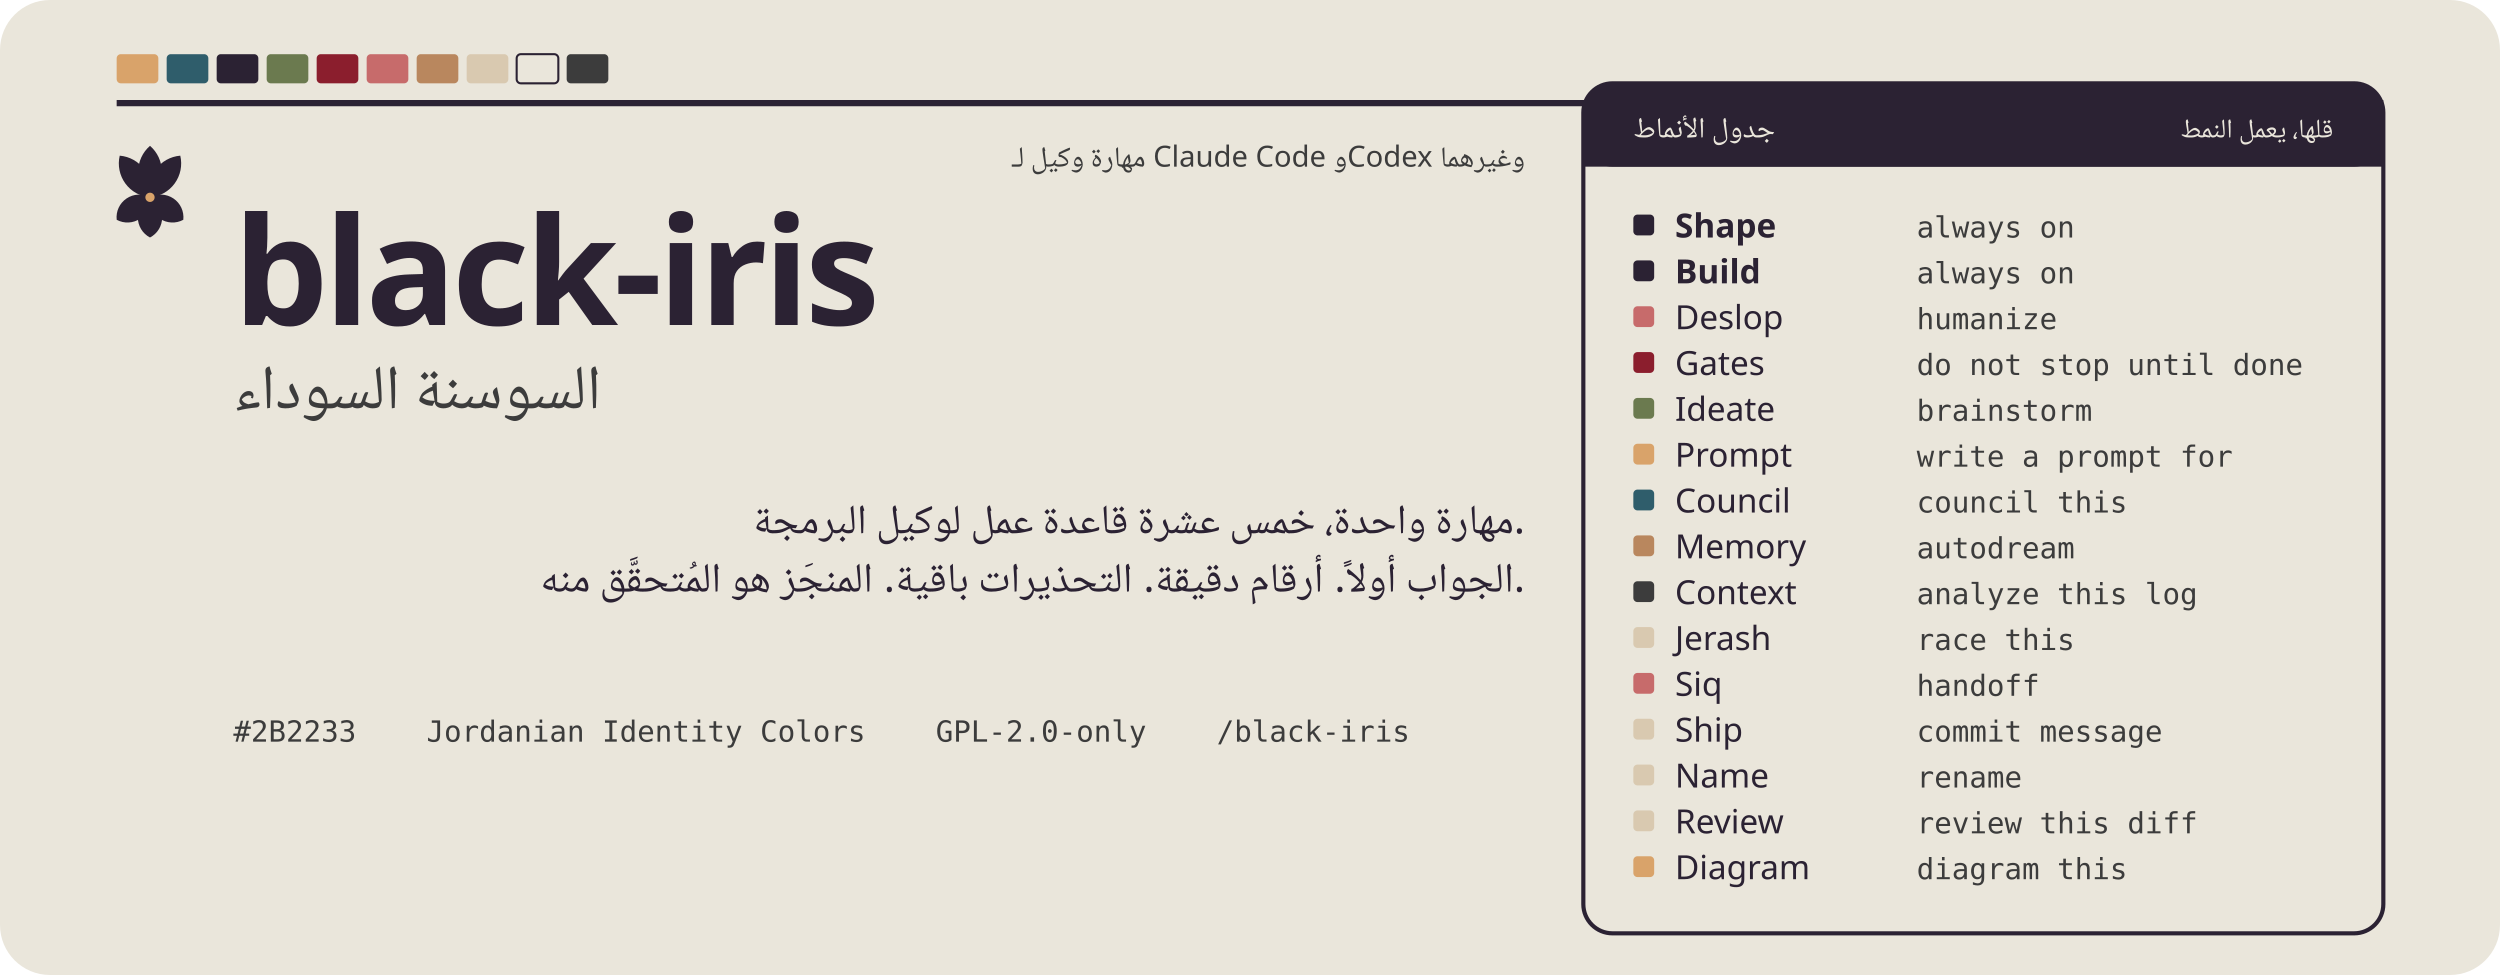
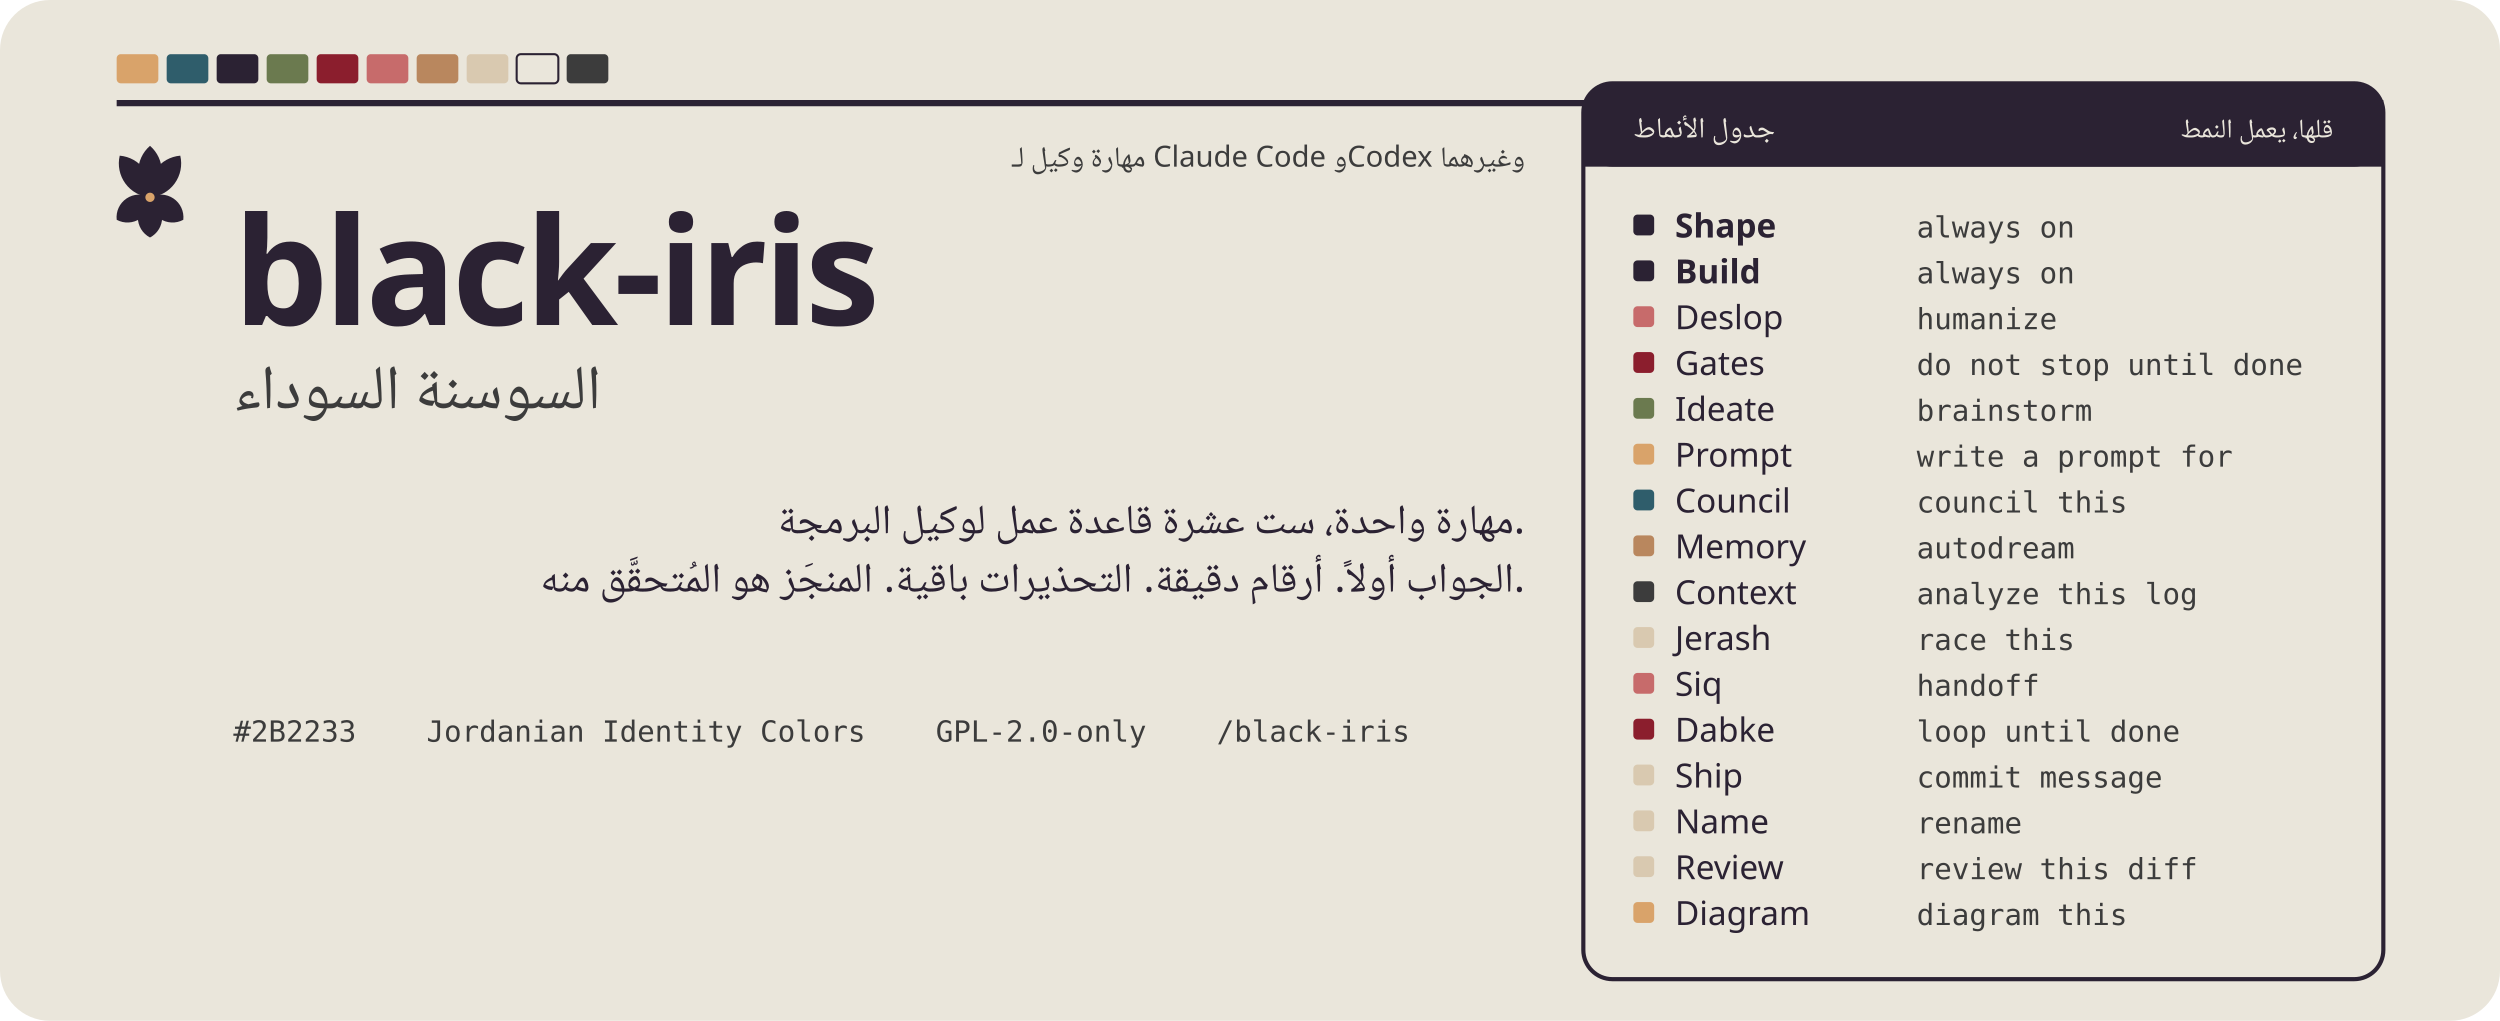
- <svg xmlns="http://www.w3.org/2000/svg" width="1200" height="468" viewBox="0 0 1200 468" role="img" aria-labelledby="title desc">
-   <rect width="1200" height="468" rx="24" fill="#EAE6DB" />
+ <svg xmlns="http://www.w3.org/2000/svg" width="1200" height="490" viewBox="0 0 1200 490" role="img" aria-labelledby="title desc">
+   <rect width="1200" height="490" rx="24" fill="#EAE6DB" />
  <rect x="56" y="48" width="1088" height="3" fill="#2B2233" />
  <g id="identity-strip" transform="translate(56 26)">
    <rect x="0" y="0" width="20" height="14" rx="2" fill="#D9A36A" />
    <rect x="24" y="0" width="20" height="14" rx="2" fill="#2F5D6B" />
    <rect x="48" y="0" width="20" height="14" rx="2" fill="#2B2233" />
    <rect x="72" y="0" width="20" height="14" rx="2" fill="#6B7A4F" />
    <rect x="96" y="0" width="20" height="14" rx="2" fill="#8B1E2D" />
    <rect x="120" y="0" width="20" height="14" rx="2" fill="#C76B6B" />
    <rect x="144" y="0" width="20" height="14" rx="2" fill="#B9875E" />
    <rect x="168" y="0" width="20" height="14" rx="2" fill="#D9C9B0" />
    <rect x="192" y="0" width="20" height="14" rx="2" fill="#EAE6DB" stroke="#2B2233" stroke-width="1" />
    <rect x="216" y="0" width="20" height="14" rx="2" fill="#3C3C3C" />
  </g>
  <g transform="translate(72 92) scale(0.2472) translate(-128.0 -129.0)">
    <path fill="#2B2233" d="M128 140 A66 66 0 0 1 69.22 59.1 A66 66 0 0 1 128 140 Z" />
    <path fill="#2B2233" d="M128 140 A66 66 0 0 1 128.0 40.0 A66 66 0 0 1 128 140 Z" />
    <path fill="#2B2233" d="M128 140 A66 66 0 0 1 186.78 59.1 A66 66 0 0 1 128 140 Z" />
    <path fill="#2B2233" d="M128 140 A44 44 0 0 1 192.66 183.62 A44 44 0 0 1 128 140 Z" />
    <path fill="#2B2233" d="M128 140 A44 44 0 0 1 128.0 218.0 A44 44 0 0 1 128 140 Z" />
    <path fill="#2B2233" d="M128 140 A44 44 0 0 1 63.34 183.62 A44 44 0 0 1 128 140 Z" />
    <circle cx="128" cy="140" r="9" fill="#D9A36A" />
  </g>
  <g id="title-block" transform="translate(112 64)">
    <text x="620" text-anchor="end" y="16" font-family="-apple-system, BlinkMacSystemFont, 'Segoe UI', 'Noto Sans', 'Noto Naskh Arabic', sans-serif" font-size="14" fill="#3C3C3C">مهارة وكيل لـ Claude Code وCodex وغيرهما</text>
    <text x="0" y="92" font-family="-apple-system, BlinkMacSystemFont, 'Segoe UI', 'Noto Sans', 'Noto Naskh Arabic', sans-serif" font-size="72" font-weight="800" letter-spacing="-2" fill="#2B2233">black-iris</text>
    <text x="0" y="132" font-family="-apple-system, BlinkMacSystemFont, 'Segoe UI', 'Noto Sans', 'Noto Naskh Arabic', sans-serif" font-size="30" fill="#3C3C3C">السوسنة السوداء</text>
-     <text x="620" text-anchor="end" y="192" font-family="-apple-system, BlinkMacSystemFont, 'Segoe UI', 'Noto Sans', 'Noto Naskh Arabic', sans-serif" font-size="20" fill="#2B2233">مهارة واحدة، خمس عشرة قاعدة عمل لوكيل البرمجة.</text>
+     <text x="620" text-anchor="end" y="192" font-family="-apple-system, BlinkMacSystemFont, 'Segoe UI', 'Noto Sans', 'Noto Naskh Arabic', sans-serif" font-size="20" fill="#2B2233">مهارة واحدة، ست عشرة قاعدة عمل لوكيل البرمجة.</text>
    <text x="620" text-anchor="end" y="220" font-family="-apple-system, BlinkMacSystemFont, 'Segoe UI', 'Noto Sans', 'Noto Naskh Arabic', sans-serif" font-size="20" fill="#2B2233">الجواب أولاً. أرقام دقيقة. التحذيرات باقية. المنجَز هو المُتحقَّق منه.</text>
    <text x="0" y="292" xml:space="preserve" font-family="ui-monospace, SFMono-Regular, Menlo, monospace" font-size="14" fill="#3C3C3C">#2B2233    Jordanian Identity Colors    GPL-2.0-only    /black-iris</text>
  </g>
  <g id="project-proof" transform="translate(760 40)">
-     <rect x="0" y="0" width="384" height="408" rx="14" fill="#EAE6DB" stroke="#2B2233" stroke-width="2" />
+     <rect x="0" y="0" width="384" height="430" rx="14" fill="#EAE6DB" stroke="#2B2233" stroke-width="2" />
    <rect x="0" y="0" width="384" height="40" rx="14" fill="#2B2233" />
    <rect x="0" y="26" width="384" height="14" fill="#2B2233" />
    <text x="24" y="26" font-family="-apple-system, BlinkMacSystemFont, 'Segoe UI', 'Noto Sans', 'Noto Naskh Arabic', sans-serif" font-size="14" fill="#EAE6DB">جدول الأنماط</text>
    <text x="360" y="26" text-anchor="end" font-family="-apple-system, BlinkMacSystemFont, 'Segoe UI', 'Noto Sans', 'Noto Naskh Arabic', sans-serif" font-size="13" fill="#EAE6DB">قلها، يعمل النمط</text>
    <rect x="24" y="63" width="10" height="10" rx="2" fill="#2B2233" />
    <text x="44" y="74" font-family="-apple-system, BlinkMacSystemFont, 'Segoe UI', 'Noto Sans', 'Noto Naskh Arabic', sans-serif" font-size="16" font-weight="700" fill="#2B2233">Shape</text>
    <text x="160" y="74" font-family="ui-monospace, SFMono-Regular, Menlo, monospace" font-size="14" fill="#3C3C3C">always on</text>
    <rect x="24" y="85" width="10" height="10" rx="2" fill="#2B2233" />
    <text x="44" y="96" font-family="-apple-system, BlinkMacSystemFont, 'Segoe UI', 'Noto Sans', 'Noto Naskh Arabic', sans-serif" font-size="16" font-weight="700" fill="#2B2233">Build</text>
    <text x="160" y="96" font-family="ui-monospace, SFMono-Regular, Menlo, monospace" font-size="14" fill="#3C3C3C">always on</text>
    <rect x="24" y="107" width="10" height="10" rx="2" fill="#C76B6B" />
    <text x="44" y="118" font-family="-apple-system, BlinkMacSystemFont, 'Segoe UI', 'Noto Sans', 'Noto Naskh Arabic', sans-serif" font-size="16" font-weight="500" fill="#2B2233">Deslop</text>
    <text x="160" y="118" font-family="ui-monospace, SFMono-Regular, Menlo, monospace" font-size="14" fill="#3C3C3C">humanize</text>
    <rect x="24" y="129" width="10" height="10" rx="2" fill="#8B1E2D" />
    <text x="44" y="140" font-family="-apple-system, BlinkMacSystemFont, 'Segoe UI', 'Noto Sans', 'Noto Naskh Arabic', sans-serif" font-size="16" font-weight="500" fill="#2B2233">Gates</text>
    <text x="160" y="140" font-family="ui-monospace, SFMono-Regular, Menlo, monospace" font-size="14" fill="#3C3C3C">do not stop until done</text>
    <rect x="24" y="151" width="10" height="10" rx="2" fill="#6B7A4F" />
    <text x="44" y="162" font-family="-apple-system, BlinkMacSystemFont, 'Segoe UI', 'Noto Sans', 'Noto Naskh Arabic', sans-serif" font-size="16" font-weight="500" fill="#2B2233">Ideate</text>
    <text x="160" y="162" font-family="ui-monospace, SFMono-Regular, Menlo, monospace" font-size="14" fill="#3C3C3C">brainstorm</text>
    <rect x="24" y="173" width="10" height="10" rx="2" fill="#D9A36A" />
    <text x="44" y="184" font-family="-apple-system, BlinkMacSystemFont, 'Segoe UI', 'Noto Sans', 'Noto Naskh Arabic', sans-serif" font-size="16" font-weight="500" fill="#2B2233">Prompt</text>
    <text x="160" y="184" font-family="ui-monospace, SFMono-Regular, Menlo, monospace" font-size="14" fill="#3C3C3C">write a prompt for</text>
    <rect x="24" y="195" width="10" height="10" rx="2" fill="#2F5D6B" />
    <text x="44" y="206" font-family="-apple-system, BlinkMacSystemFont, 'Segoe UI', 'Noto Sans', 'Noto Naskh Arabic', sans-serif" font-size="16" font-weight="500" fill="#2B2233">Council</text>
    <text x="160" y="206" font-family="ui-monospace, SFMono-Regular, Menlo, monospace" font-size="14" fill="#3C3C3C">council this</text>
    <rect x="24" y="217" width="10" height="10" rx="2" fill="#B9875E" />
    <text x="44" y="228" font-family="-apple-system, BlinkMacSystemFont, 'Segoe UI', 'Noto Sans', 'Noto Naskh Arabic', sans-serif" font-size="16" font-weight="500" fill="#2B2233">Memory</text>
    <text x="160" y="228" font-family="ui-monospace, SFMono-Regular, Menlo, monospace" font-size="14" fill="#3C3C3C">autodream</text>
    <rect x="24" y="239" width="10" height="10" rx="2" fill="#3C3C3C" />
    <text x="44" y="250" font-family="-apple-system, BlinkMacSystemFont, 'Segoe UI', 'Noto Sans', 'Noto Naskh Arabic', sans-serif" font-size="16" font-weight="500" fill="#2B2233">Context</text>
    <text x="160" y="250" font-family="ui-monospace, SFMono-Regular, Menlo, monospace" font-size="14" fill="#3C3C3C">analyze this log</text>
    <rect x="24" y="261" width="10" height="10" rx="2" fill="#D9C9B0" />
    <text x="44" y="272" font-family="-apple-system, BlinkMacSystemFont, 'Segoe UI', 'Noto Sans', 'Noto Naskh Arabic', sans-serif" font-size="16" font-weight="500" fill="#2B2233">Jerash</text>
    <text x="160" y="272" font-family="ui-monospace, SFMono-Regular, Menlo, monospace" font-size="14" fill="#3C3C3C">race this</text>
    <rect x="24" y="283" width="10" height="10" rx="2" fill="#C76B6B" />
    <text x="44" y="294" font-family="-apple-system, BlinkMacSystemFont, 'Segoe UI', 'Noto Sans', 'Noto Naskh Arabic', sans-serif" font-size="16" font-weight="500" fill="#2B2233">Siq</text>
    <text x="160" y="294" font-family="ui-monospace, SFMono-Regular, Menlo, monospace" font-size="14" fill="#3C3C3C">handoff</text>
-     <rect x="24" y="305" width="10" height="10" rx="2" fill="#D9C9B0" />
-     <text x="44" y="316" font-family="-apple-system, BlinkMacSystemFont, 'Segoe UI', 'Noto Sans', 'Noto Naskh Arabic', sans-serif" font-size="16" font-weight="500" fill="#2B2233">Ship</text>
-     <text x="160" y="316" font-family="ui-monospace, SFMono-Regular, Menlo, monospace" font-size="14" fill="#3C3C3C">commit message</text>
+     <rect x="24" y="305" width="10" height="10" rx="2" fill="#8B1E2D" />
+     <text x="44" y="316" font-family="-apple-system, BlinkMacSystemFont, 'Segoe UI', 'Noto Sans', 'Noto Naskh Arabic', sans-serif" font-size="16" font-weight="500" fill="#2B2233">Dabke</text>
+     <text x="160" y="316" font-family="ui-monospace, SFMono-Regular, Menlo, monospace" font-size="14" fill="#3C3C3C">loop until done</text>
    <rect x="24" y="327" width="10" height="10" rx="2" fill="#D9C9B0" />
-     <text x="44" y="338" font-family="-apple-system, BlinkMacSystemFont, 'Segoe UI', 'Noto Sans', 'Noto Naskh Arabic', sans-serif" font-size="16" font-weight="500" fill="#2B2233">Name</text>
-     <text x="160" y="338" font-family="ui-monospace, SFMono-Regular, Menlo, monospace" font-size="14" fill="#3C3C3C">rename</text>
+     <text x="44" y="338" font-family="-apple-system, BlinkMacSystemFont, 'Segoe UI', 'Noto Sans', 'Noto Naskh Arabic', sans-serif" font-size="16" font-weight="500" fill="#2B2233">Ship</text>
+     <text x="160" y="338" font-family="ui-monospace, SFMono-Regular, Menlo, monospace" font-size="14" fill="#3C3C3C">commit message</text>
    <rect x="24" y="349" width="10" height="10" rx="2" fill="#D9C9B0" />
-     <text x="44" y="360" font-family="-apple-system, BlinkMacSystemFont, 'Segoe UI', 'Noto Sans', 'Noto Naskh Arabic', sans-serif" font-size="16" font-weight="500" fill="#2B2233">Review</text>
-     <text x="160" y="360" font-family="ui-monospace, SFMono-Regular, Menlo, monospace" font-size="14" fill="#3C3C3C">review this diff</text>
-     <rect x="24" y="371" width="10" height="10" rx="2" fill="#D9A36A" />
-     <text x="44" y="382" font-family="-apple-system, BlinkMacSystemFont, 'Segoe UI', 'Noto Sans', 'Noto Naskh Arabic', sans-serif" font-size="16" font-weight="500" fill="#2B2233">Diagram</text>
-     <text x="160" y="382" font-family="ui-monospace, SFMono-Regular, Menlo, monospace" font-size="14" fill="#3C3C3C">diagram this</text>
+     <text x="44" y="360" font-family="-apple-system, BlinkMacSystemFont, 'Segoe UI', 'Noto Sans', 'Noto Naskh Arabic', sans-serif" font-size="16" font-weight="500" fill="#2B2233">Name</text>
+     <text x="160" y="360" font-family="ui-monospace, SFMono-Regular, Menlo, monospace" font-size="14" fill="#3C3C3C">rename</text>
+     <rect x="24" y="371" width="10" height="10" rx="2" fill="#D9C9B0" />
+     <text x="44" y="382" font-family="-apple-system, BlinkMacSystemFont, 'Segoe UI', 'Noto Sans', 'Noto Naskh Arabic', sans-serif" font-size="16" font-weight="500" fill="#2B2233">Review</text>
+     <text x="160" y="382" font-family="ui-monospace, SFMono-Regular, Menlo, monospace" font-size="14" fill="#3C3C3C">review this diff</text>
+     <rect x="24" y="393" width="10" height="10" rx="2" fill="#D9A36A" />
+     <text x="44" y="404" font-family="-apple-system, BlinkMacSystemFont, 'Segoe UI', 'Noto Sans', 'Noto Naskh Arabic', sans-serif" font-size="16" font-weight="500" fill="#2B2233">Diagram</text>
+     <text x="160" y="404" font-family="ui-monospace, SFMono-Regular, Menlo, monospace" font-size="14" fill="#3C3C3C">diagram this</text>
  </g>
</svg>
